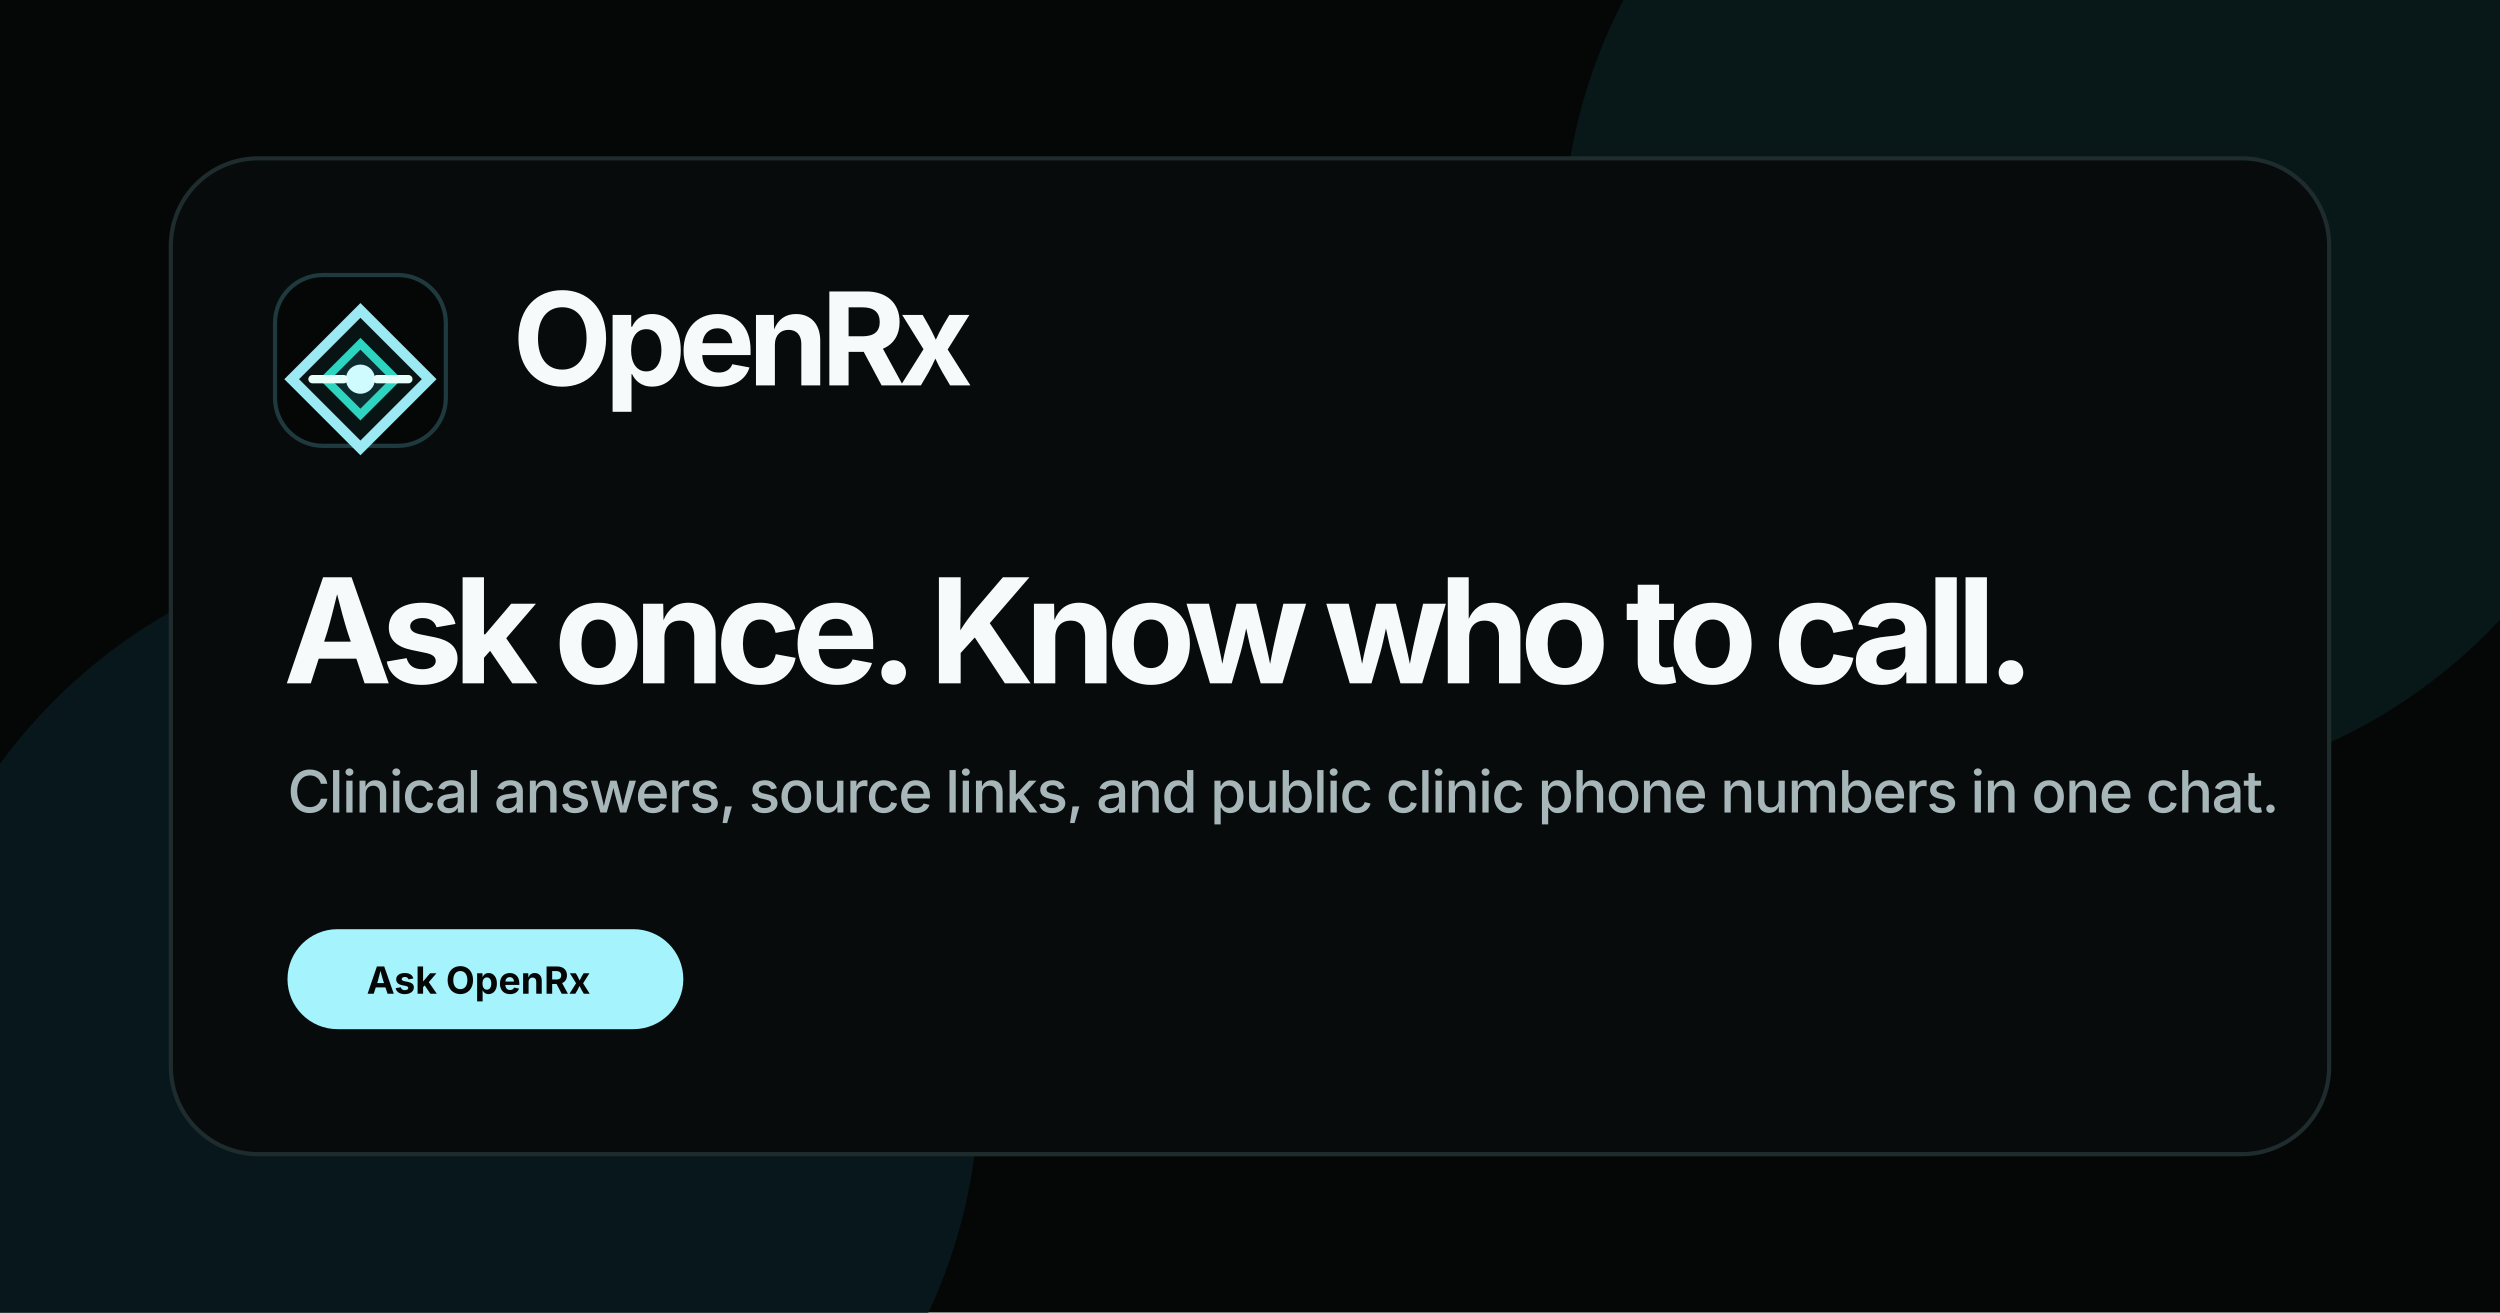
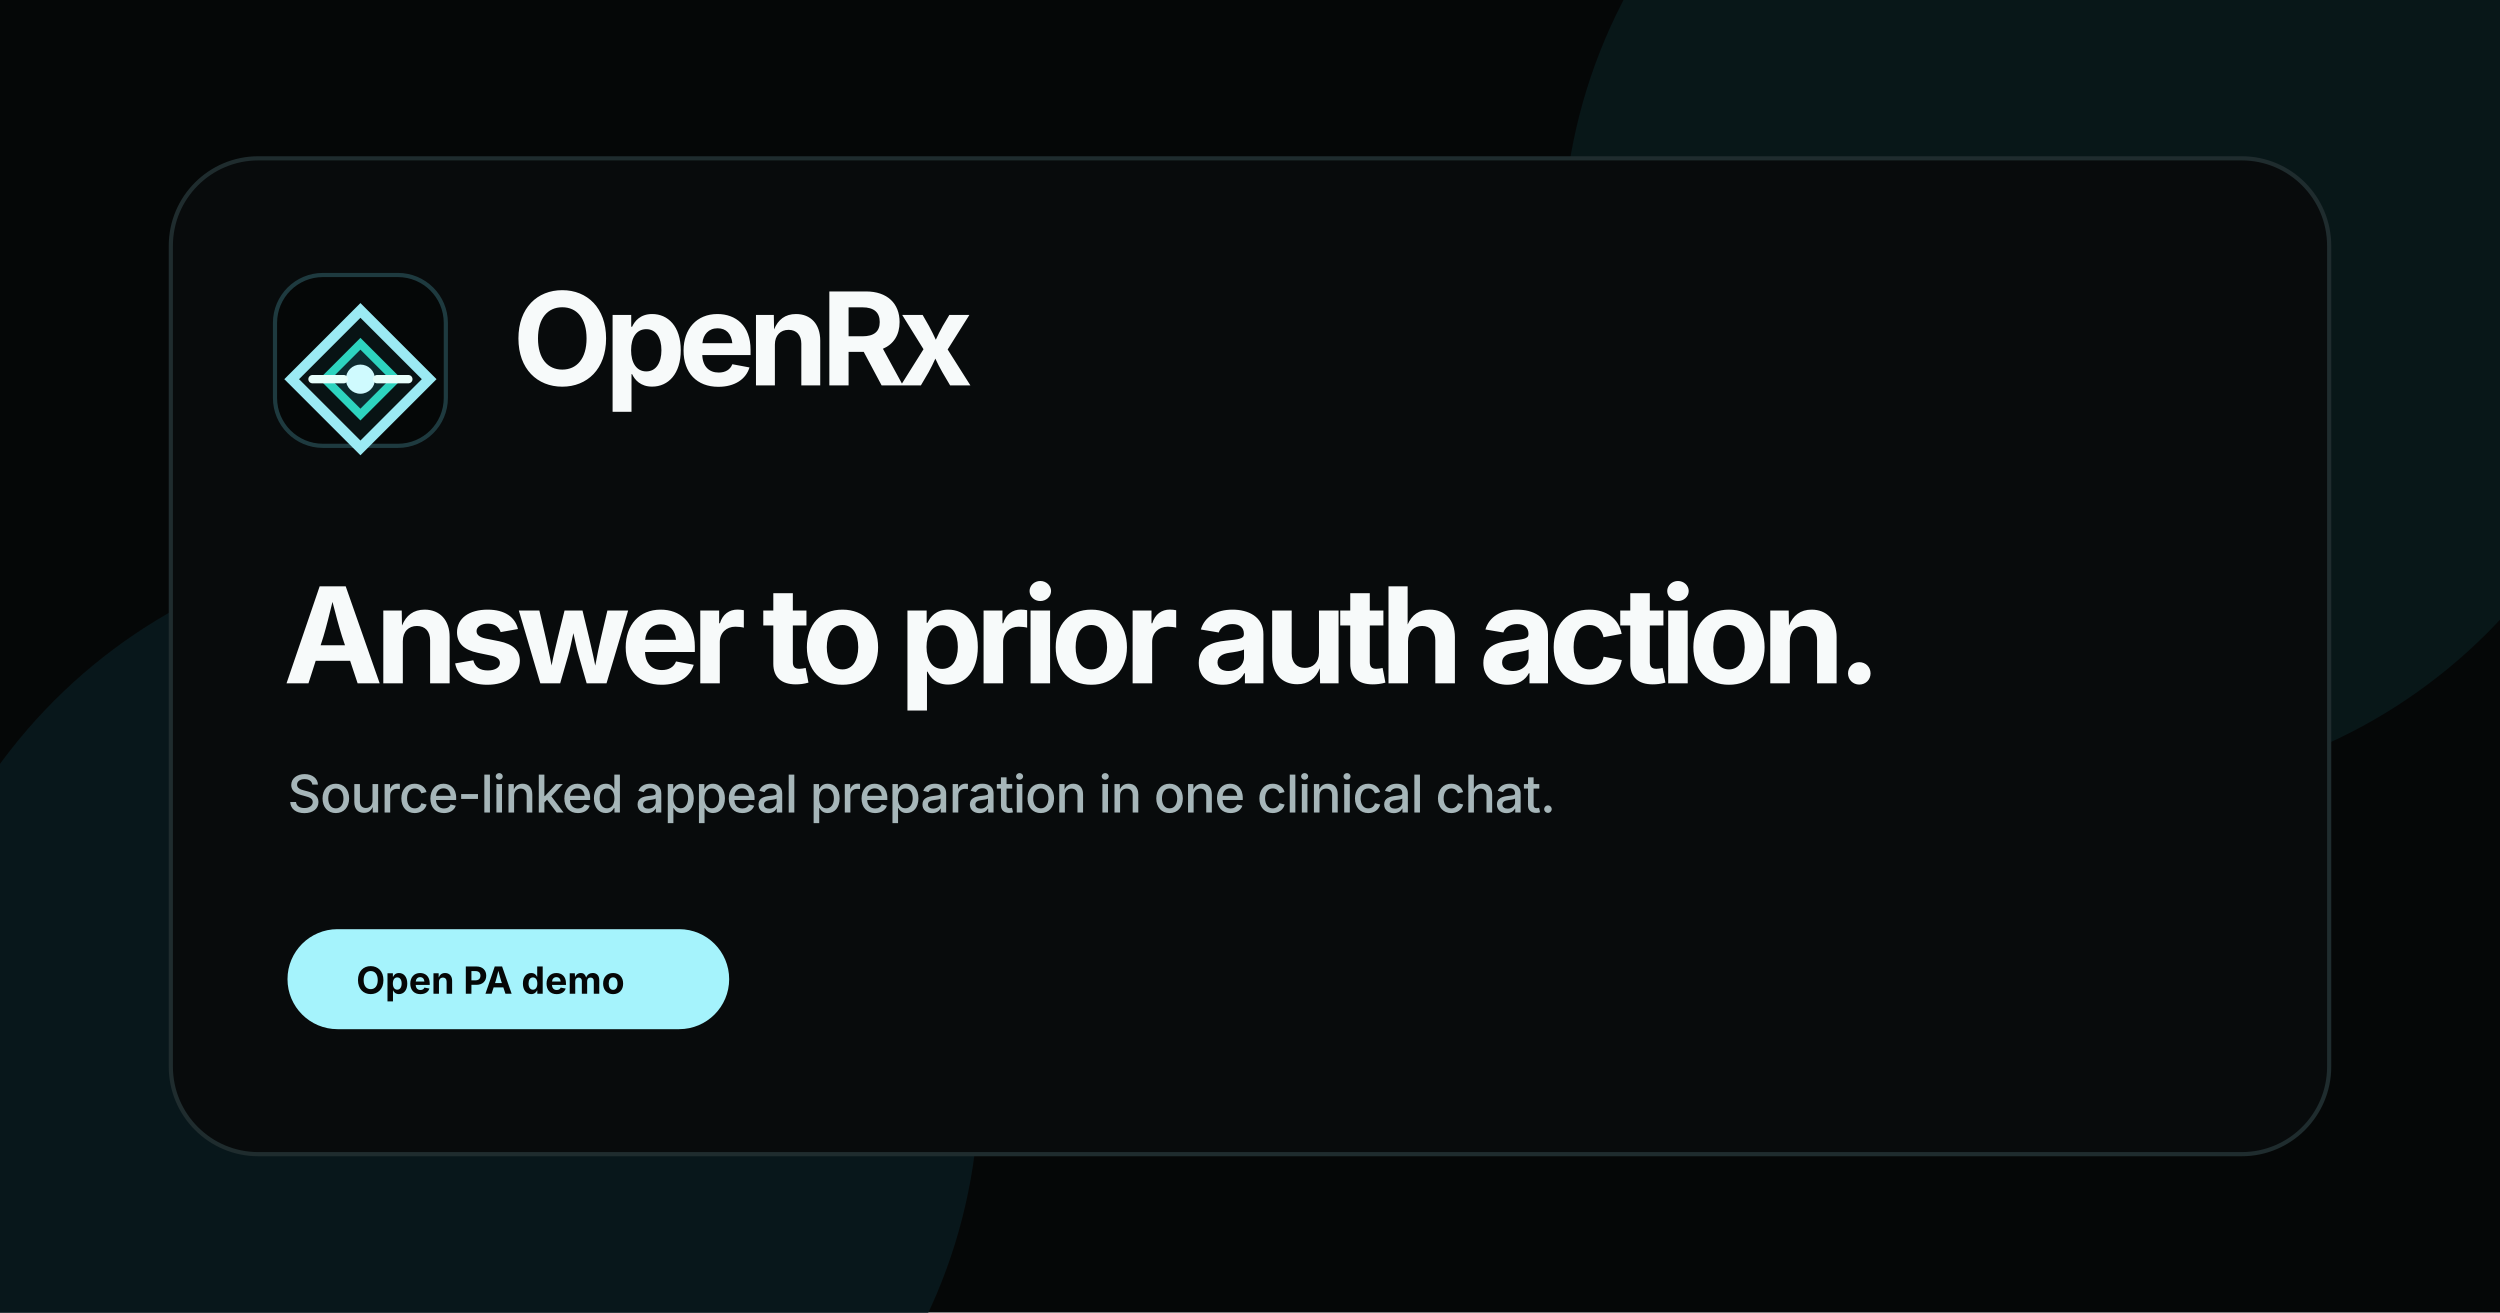
<svg xmlns="http://www.w3.org/2000/svg" width="1200" height="630" viewBox="0 0 1200 630" fill="none">
  <rect width="1200" height="630" fill="#050707" />
  <circle cx="1010" cy="120" r="260" fill="#0E3F46" opacity="0.28" />
  <circle cx="210" cy="520" r="260" fill="#0A1D22" opacity="0.72" />
  <rect x="82" y="76" width="1036" height="478" rx="42" fill="#080B0C" stroke="#1F2C2E" stroke-width="2" />
  <rect x="132" y="132" width="82" height="82" rx="23" fill="#050707" stroke="#1E3A3F" stroke-width="2" />
  <path d="M173 149L206 182L173 215L140 182L173 149Z" fill="#081314" stroke="#9BEAF3" stroke-width="5" />
  <path d="M173 165L190 182L173 199L156 182L173 165Z" fill="#0D2A2E" stroke="#2DD4BF" stroke-width="4" />
  <circle cx="173" cy="182" r="7" fill="#CFFAFE" />
  <path d="M150 182H165M181 182H196" stroke="#E6FFFB" stroke-width="4" stroke-linecap="round" />
  <text x="246" y="185" fill="#F7FAFA" font-family="Geist, Inter, system-ui, sans-serif" font-size="62" font-weight="700" letter-spacing="-3.6">OpenRx</text>
-   <text x="136" y="328" fill="#F7FAFA" font-family="Geist, Inter, system-ui, sans-serif" font-size="70" font-weight="680" letter-spacing="-4.5">Ask once. Know who to call.</text>
-   <text x="138" y="390" fill="#A6B6B9" font-family="Geist, Inter, system-ui, sans-serif" font-size="28" font-weight="450" letter-spacing="-0.7">Clinical answers, source links, and public clinic phone numbers in one chat.</text>
-   <rect x="138" y="446" width="190" height="48" rx="24" fill="#A5F3FC" />
-   <text x="176" y="477" fill="#050707" font-family="Geist, Inter, system-ui, sans-serif" font-size="18" font-weight="700">Ask OpenRx</text>
+   <text x="136" y="328" fill="#F7FAFA" font-family="Geist, Inter, system-ui, sans-serif" font-size="64" font-weight="680" letter-spacing="-3.8">Answer to prior auth action.</text>
+   <text x="138" y="390" fill="#A6B6B9" font-family="Geist, Inter, system-ui, sans-serif" font-size="25" font-weight="450" letter-spacing="-0.5">Source-linked appeal preparation in one clinical chat.</text>
+   <rect x="138" y="446" width="212" height="48" rx="24" fill="#A5F3FC" />
+   <text x="171" y="477" fill="#050707" font-family="Geist, Inter, system-ui, sans-serif" font-size="18" font-weight="700">Open PA demo</text>
</svg>
